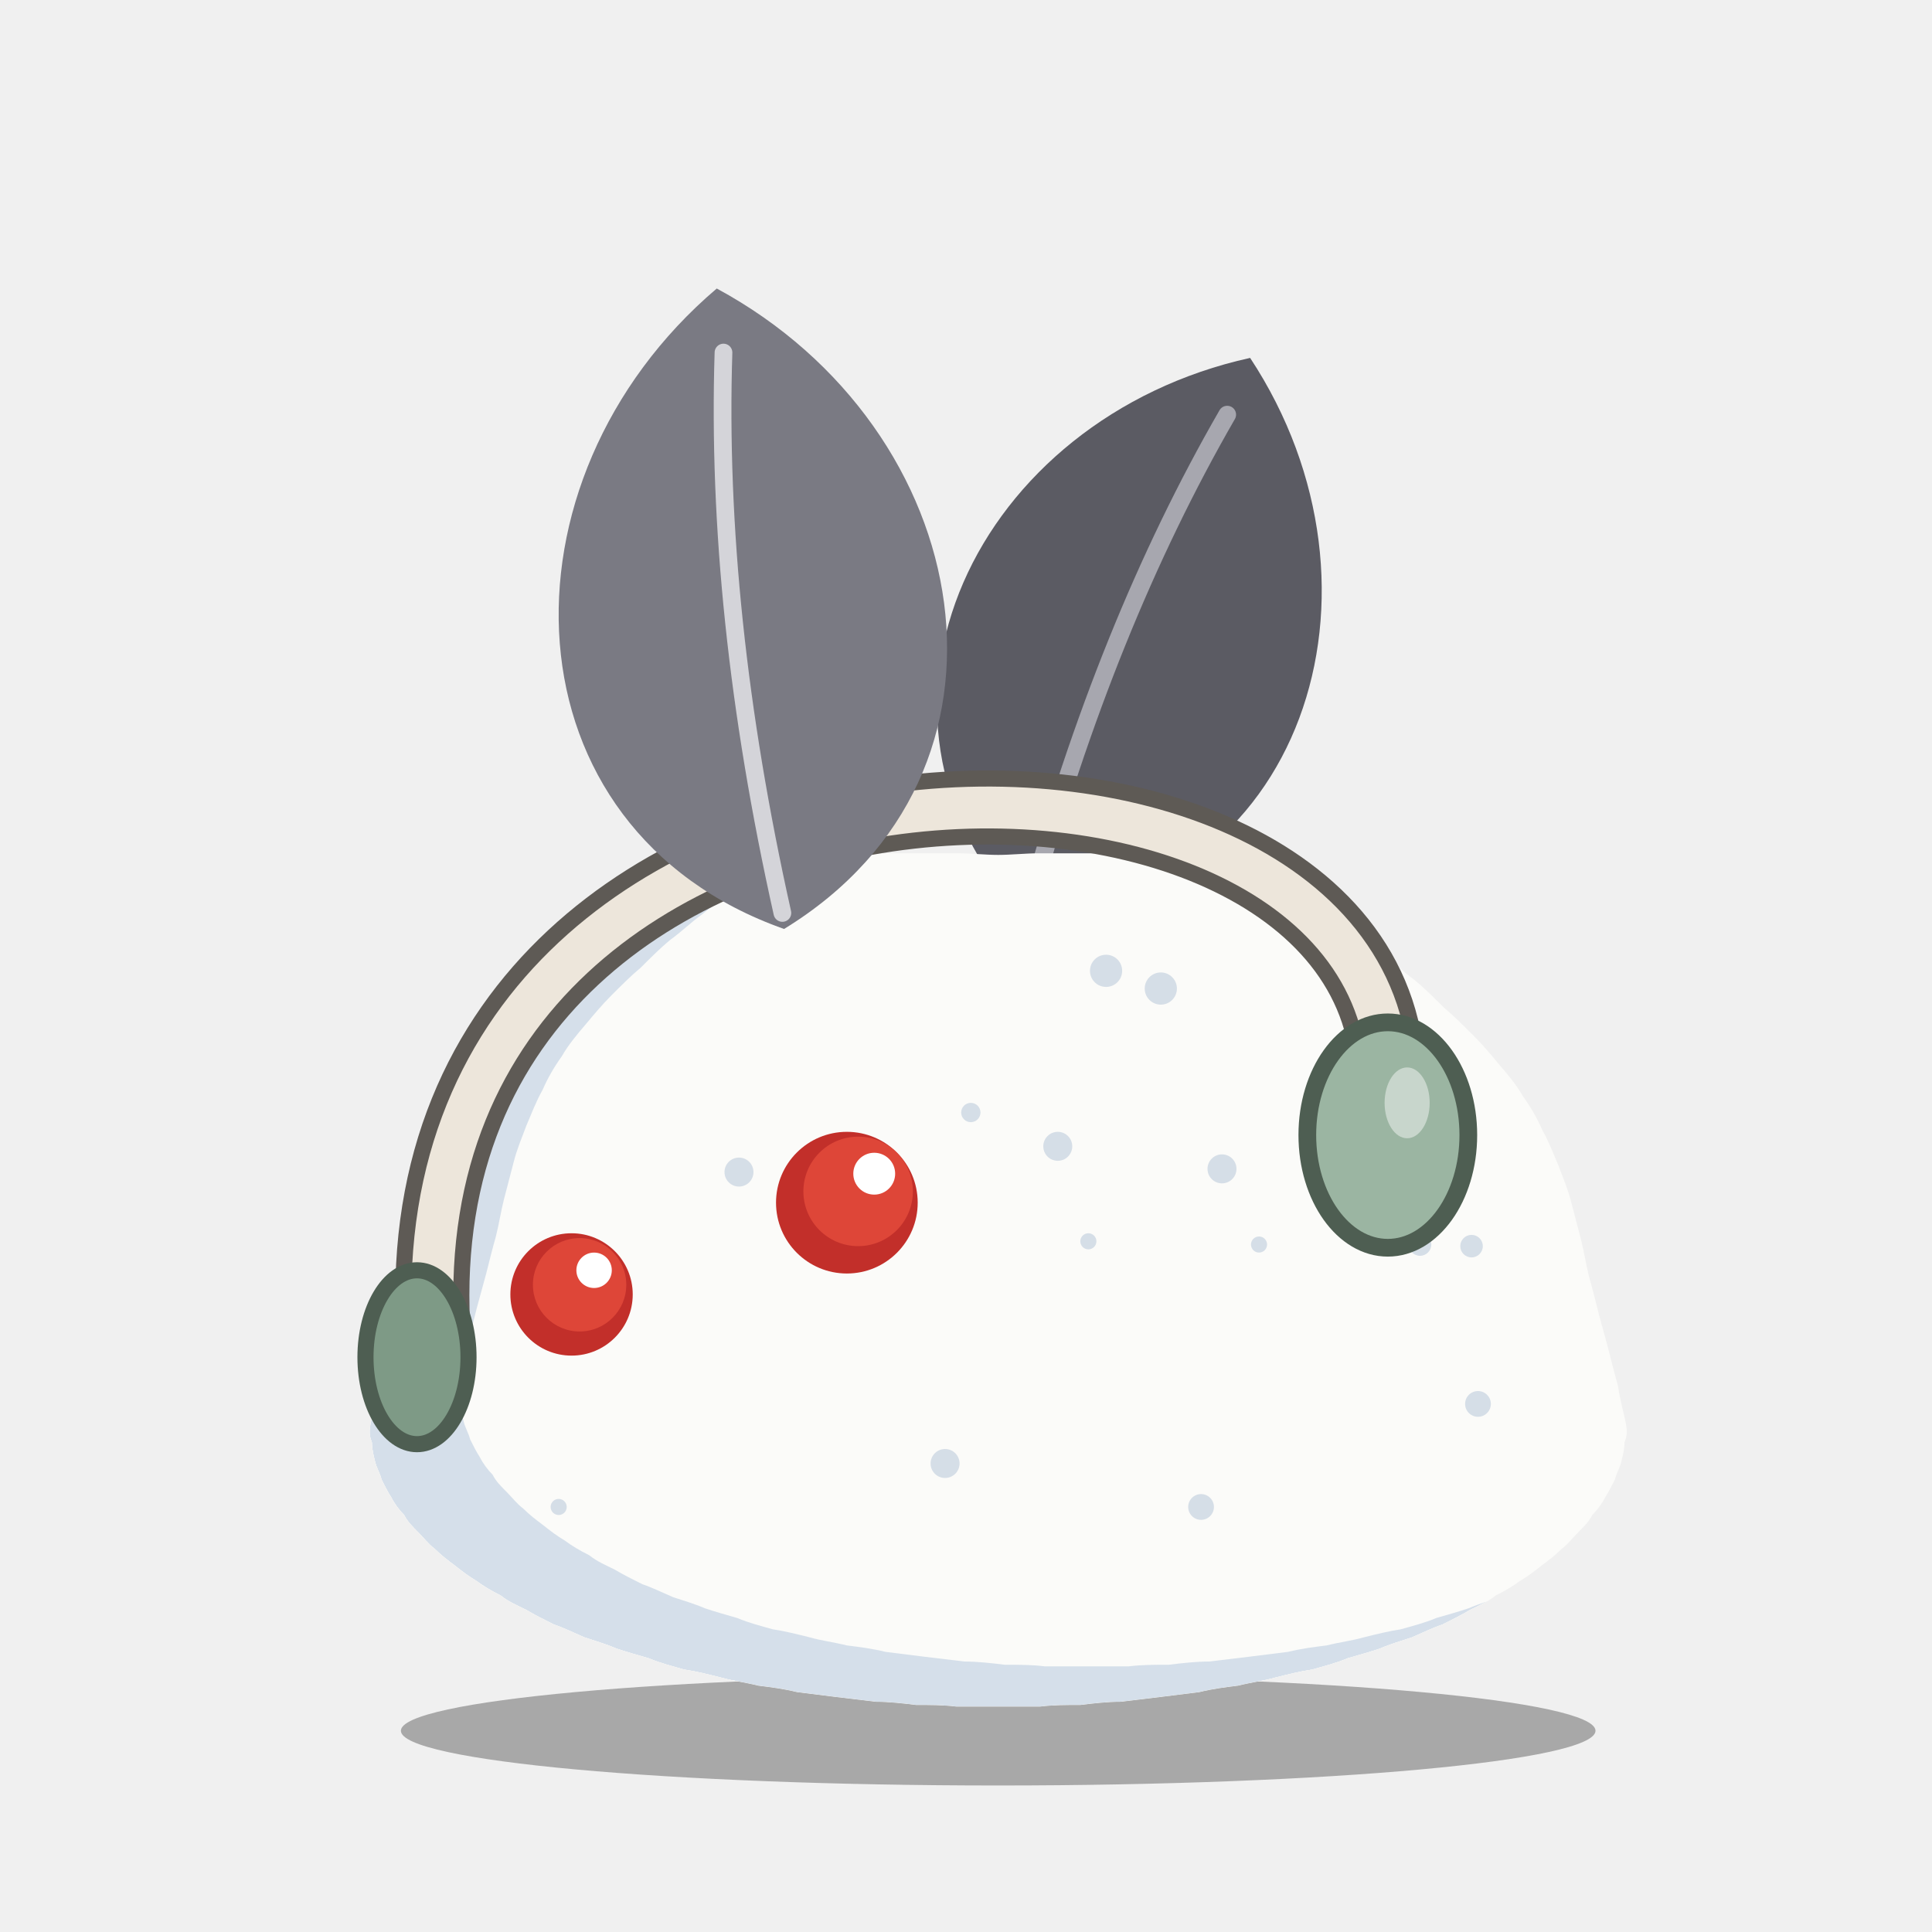
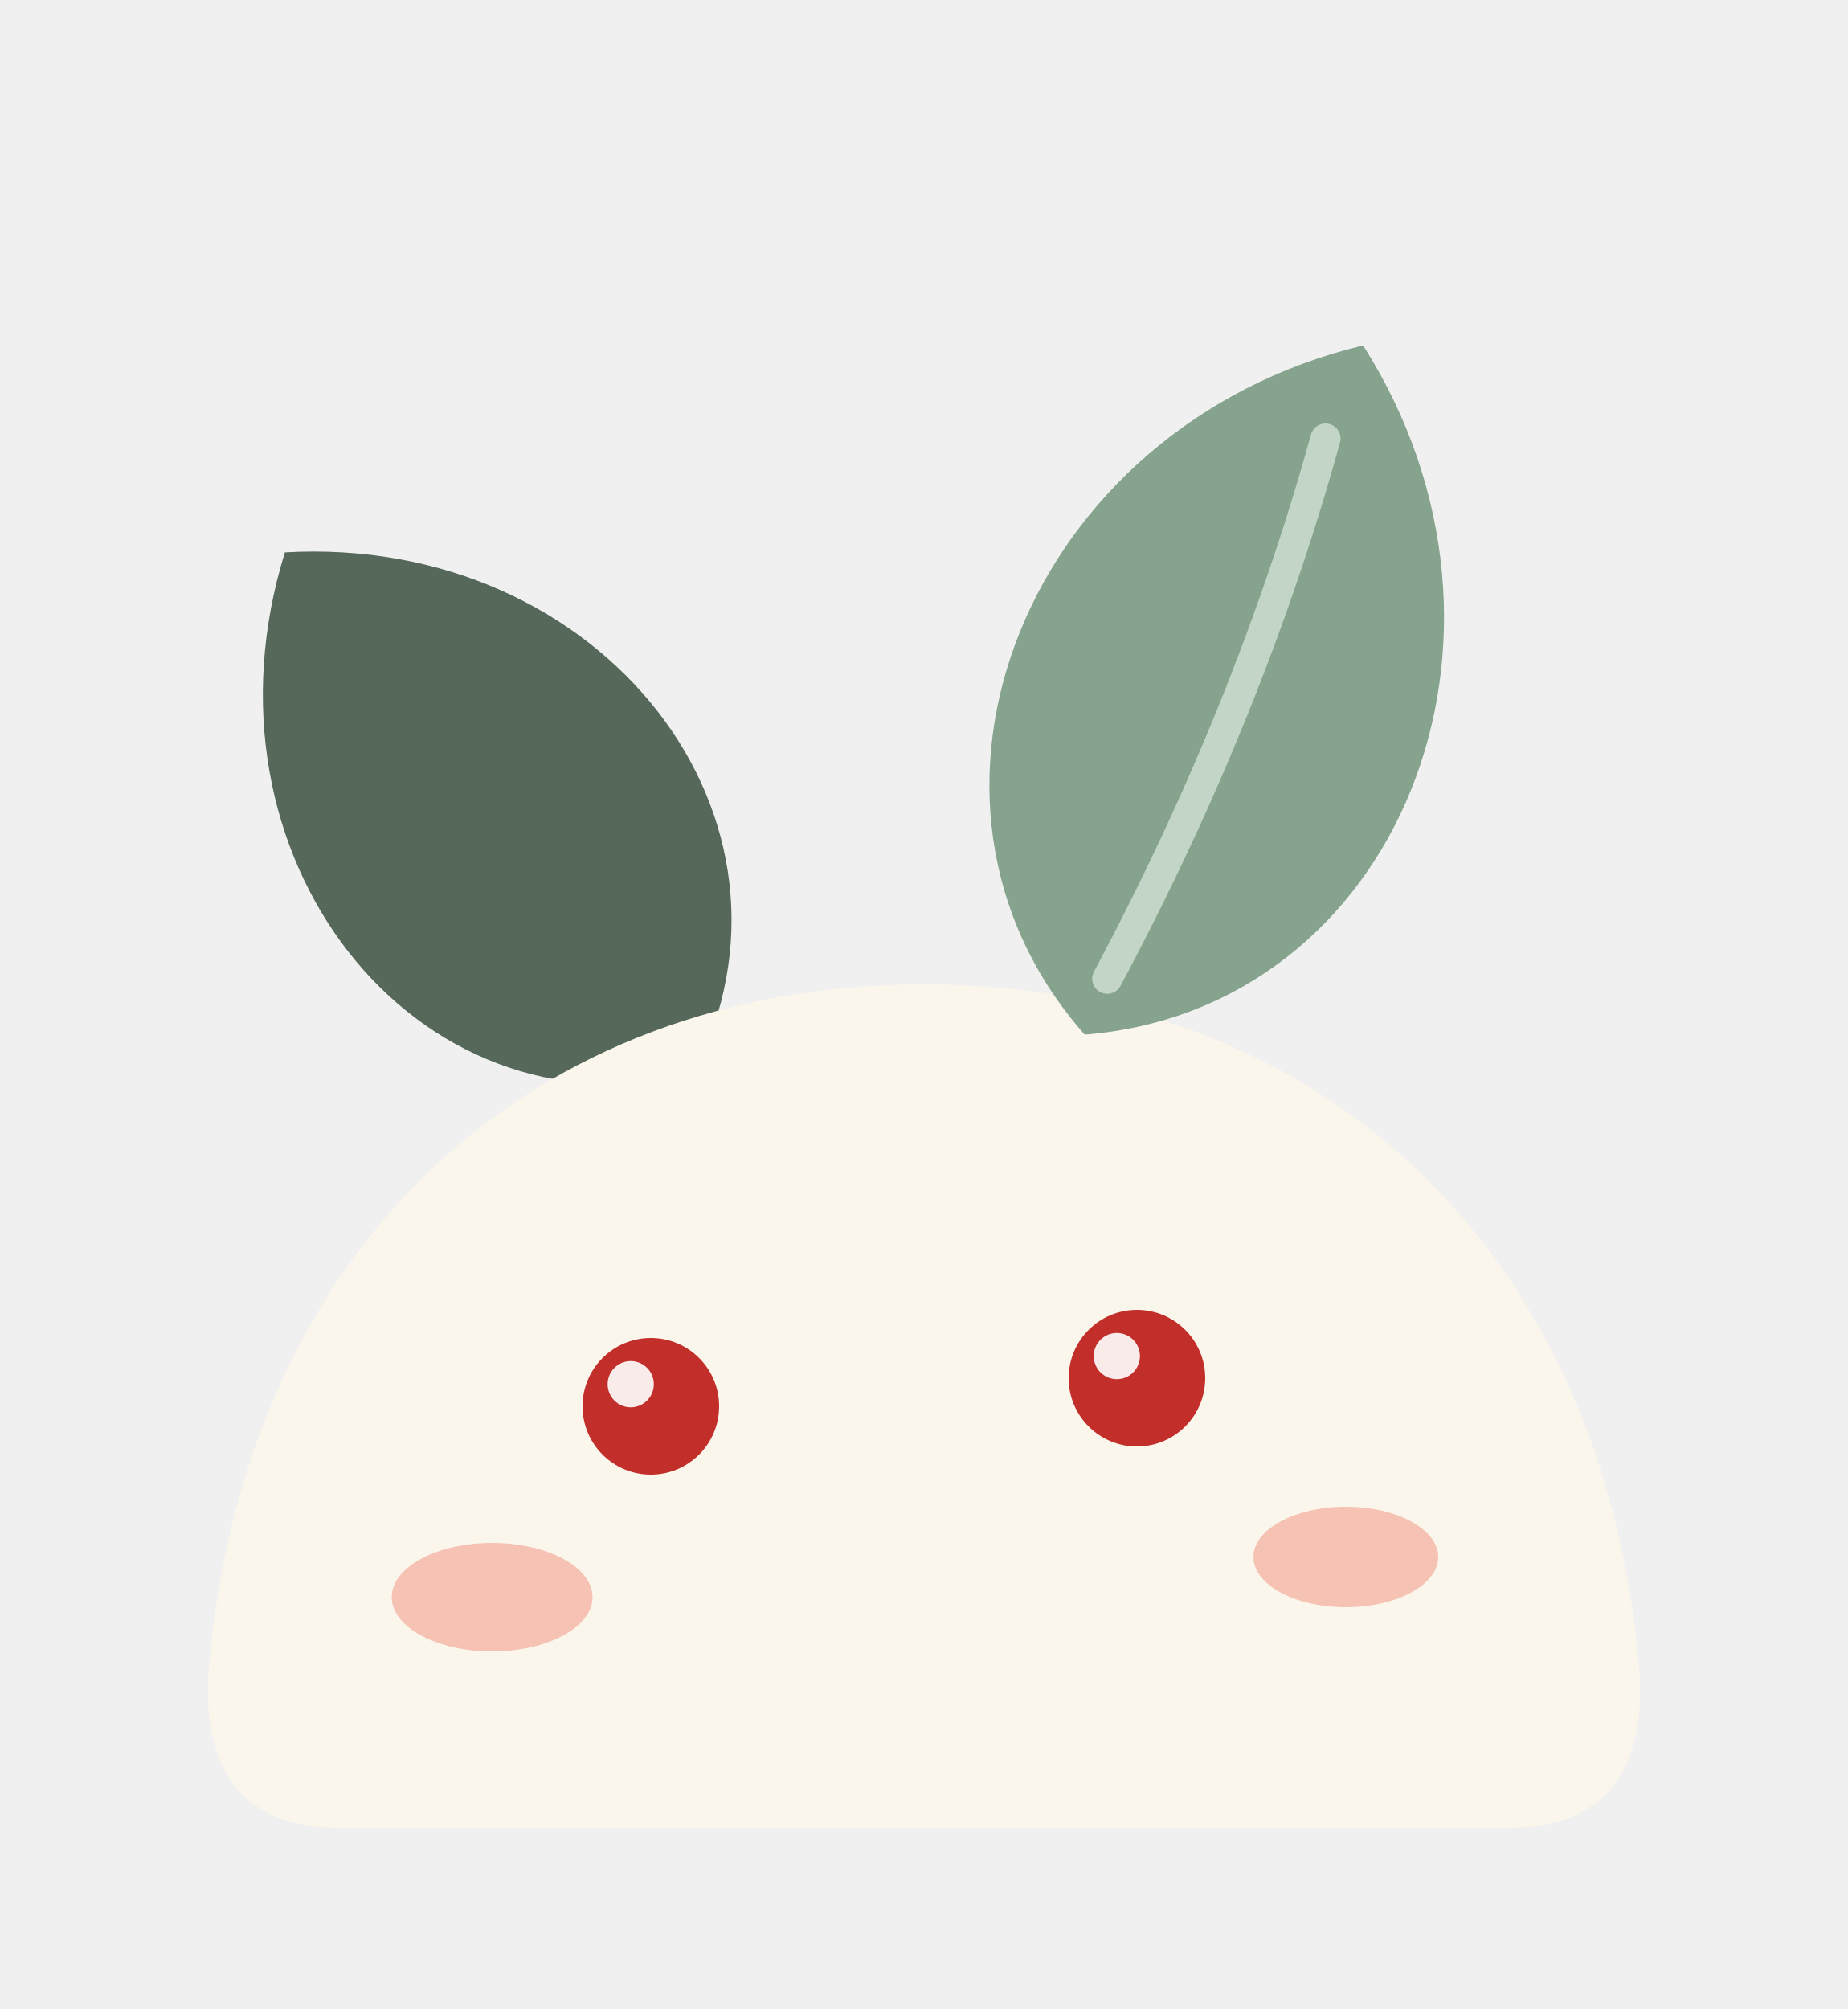
- <svg xmlns="http://www.w3.org/2000/svg" viewBox="0 -6 120 120" aria-hidden="true">
-   <defs>
-     <clipPath id="yk15k4lxdc">
-       <path d="M97 82.5 C97.1 83.1 97 83.3 96.9 83.6 C96.9 84 96.8 84.4 96.7 84.8 C96.6 85.2 96.4 85.5 96.3 85.9 C96.1 86.3 95.9 86.7 95.7 87 C95.5 87.4 95.2 87.8 94.9 88.1 C94.7 88.5 94.4 88.8 94 89.2 C93.7 89.5 93.4 89.9 93 90.2 C92.6 90.6 92.2 90.9 91.8 91.2 C91.3 91.6 90.9 91.9 90.4 92.2 C90 92.5 89.5 92.8 88.9 93.1 C88.4 93.5 87.9 93.7 87.3 94 C86.8 94.3 86.2 94.6 85.6 94.9 C85 95.1 84.4 95.4 83.7 95.7 C83.1 95.9 82.4 96.1 81.7 96.4 C81.1 96.6 80.4 96.8 79.7 97 C79 97.3 78.2 97.5 77.5 97.7 C76.8 97.8 76 98 75.2 98.2 C74.5 98.4 73.7 98.5 72.9 98.7 C72.1 98.8 71.3 98.9 70.5 99.1 C69.7 99.2 68.9 99.3 68.1 99.4 C67.3 99.5 66.4 99.6 65.6 99.7 C64.8 99.7 63.9 99.8 63.1 99.9 C62.2 99.9 61.4 99.9 60.6 100 C59.7 100 58.9 100 58 100 C57.1 100 56.3 100 55.4 100 C54.6 99.9 53.8 99.9 52.9 99.9 C52.1 99.8 51.2 99.7 50.4 99.7 C49.6 99.6 48.7 99.5 47.9 99.4 C47.1 99.3 46.3 99.2 45.5 99.1 C44.7 98.9 43.9 98.8 43.1 98.7 C42.3 98.5 41.5 98.4 40.8 98.2 C40 98 39.2 97.8 38.5 97.7 C37.8 97.5 37 97.3 36.3 97 C35.6 96.8 34.9 96.6 34.3 96.4 C33.6 96.1 32.9 95.9 32.3 95.7 C31.6 95.4 31 95.1 30.4 94.9 C29.8 94.6 29.2 94.3 28.7 94 C28.1 93.7 27.6 93.5 27.1 93.1 C26.5 92.8 26 92.5 25.6 92.2 C25.1 91.9 24.7 91.6 24.2 91.2 C23.8 90.9 23.4 90.6 23 90.2 C22.6 89.9 22.3 89.5 22 89.2 C21.6 88.8 21.3 88.5 21.1 88.1 C20.8 87.8 20.5 87.4 20.3 87 C20.1 86.7 19.9 86.3 19.7 85.9 C19.6 85.5 19.4 85.2 19.3 84.8 C19.2 84.4 19.1 84 19.1 83.6 C19 83.3 18.9 83.1 19 82.5 C19.1 81.9 19.4 80.9 19.5 80.1 C19.7 79.4 19.9 78.6 20.1 77.8 C20.3 77.1 20.5 76.3 20.7 75.6 C20.9 74.8 21.1 74 21.3 73.3 C21.5 72.5 21.6 71.8 21.8 71 C22 70.2 22.2 69.5 22.4 68.7 C22.6 67.9 22.9 67.2 23.2 66.4 C23.5 65.7 23.8 64.9 24.2 64.2 C24.5 63.5 24.9 62.8 25.4 62.1 C25.8 61.4 26.3 60.8 26.9 60.1 C27.4 59.5 27.9 58.9 28.5 58.3 C29.1 57.7 29.7 57.1 30.3 56.6 C30.9 56 31.5 55.4 32.1 54.9 C32.8 54.4 33.4 53.8 34.1 53.3 C34.7 52.8 35.4 52.3 36.1 51.8 C36.8 51.3 37.5 50.8 38.2 50.4 C38.9 50 39.7 49.5 40.4 49.2 C41.2 48.8 42 48.5 42.8 48.2 C43.6 47.9 44.5 47.7 45.3 47.5 C46.2 47.4 47 47.2 47.9 47.1 C48.7 47 49.6 47 50.5 47 C51.3 47 52.2 47 53 47 C53.8 47 54.7 47 55.5 47 C56.3 47 57.2 47.1 58 47.1 C58.8 47.1 59.7 47 60.5 47 C61.3 47 62.2 47 63 47 C63.8 47 64.7 47 65.5 47 C66.4 47 67.3 47 68.1 47.1 C69 47.2 69.8 47.4 70.7 47.5 C71.5 47.7 72.4 47.9 73.2 48.2 C74 48.5 74.8 48.8 75.6 49.2 C76.3 49.5 77.1 50 77.8 50.4 C78.5 50.8 79.2 51.3 79.9 51.8 C80.6 52.3 81.3 52.8 81.9 53.3 C82.6 53.8 83.2 54.4 83.9 54.9 C84.5 55.4 85.1 56 85.7 56.6 C86.3 57.1 86.9 57.7 87.5 58.3 C88.1 58.9 88.6 59.5 89.1 60.1 C89.7 60.8 90.2 61.4 90.6 62.1 C91.1 62.8 91.5 63.5 91.8 64.2 C92.2 64.9 92.5 65.7 92.8 66.4 C93.1 67.2 93.4 67.9 93.6 68.7 C93.8 69.5 94 70.2 94.2 71 C94.4 71.8 94.5 72.5 94.7 73.3 C94.9 74 95.1 74.8 95.3 75.6 C95.5 76.3 95.7 77.1 95.9 77.8 C96.1 78.6 96.3 79.4 96.5 80.1 C96.6 80.9 96.9 81.9 97 82.5Z" />
-     </clipPath>
-     <mask id="yk15k4lxdm" maskUnits="userSpaceOnUse" x="-20" y="-20" width="160" height="160">
-       <rect x="-20" y="-20" width="160" height="160" fill="#fff" />
-       <path d="M97 82.5 C97.1 83.1 97 83.3 96.9 83.6 C96.9 84 96.8 84.4 96.7 84.8 C96.6 85.2 96.4 85.5 96.3 85.9 C96.1 86.3 95.9 86.7 95.7 87 C95.5 87.4 95.2 87.8 94.9 88.1 C94.7 88.5 94.4 88.8 94 89.2 C93.7 89.5 93.4 89.9 93 90.2 C92.6 90.6 92.2 90.9 91.8 91.2 C91.3 91.6 90.9 91.9 90.4 92.2 C90 92.5 89.5 92.8 88.9 93.1 C88.4 93.5 87.9 93.7 87.3 94 C86.8 94.3 86.2 94.6 85.6 94.9 C85 95.1 84.4 95.4 83.7 95.7 C83.1 95.9 82.4 96.1 81.7 96.4 C81.1 96.6 80.4 96.8 79.7 97 C79 97.3 78.2 97.5 77.5 97.7 C76.8 97.8 76 98 75.2 98.2 C74.5 98.4 73.7 98.5 72.9 98.7 C72.1 98.8 71.3 98.9 70.5 99.1 C69.7 99.2 68.9 99.3 68.1 99.4 C67.3 99.5 66.4 99.6 65.6 99.7 C64.8 99.7 63.9 99.8 63.1 99.9 C62.2 99.9 61.4 99.9 60.6 100 C59.7 100 58.9 100 58 100 C57.1 100 56.3 100 55.4 100 C54.6 99.9 53.8 99.9 52.9 99.9 C52.1 99.8 51.2 99.7 50.4 99.7 C49.6 99.6 48.7 99.5 47.9 99.4 C47.1 99.3 46.3 99.2 45.5 99.1 C44.7 98.9 43.9 98.8 43.1 98.7 C42.3 98.5 41.5 98.4 40.8 98.2 C40 98 39.2 97.8 38.5 97.7 C37.8 97.5 37 97.3 36.3 97 C35.6 96.8 34.9 96.6 34.3 96.4 C33.6 96.1 32.9 95.9 32.3 95.7 C31.6 95.4 31 95.1 30.4 94.9 C29.8 94.6 29.2 94.3 28.7 94 C28.1 93.7 27.6 93.5 27.1 93.1 C26.5 92.8 26 92.5 25.6 92.2 C25.1 91.9 24.7 91.6 24.2 91.2 C23.8 90.9 23.4 90.6 23 90.2 C22.6 89.9 22.3 89.5 22 89.2 C21.6 88.8 21.3 88.5 21.1 88.1 C20.8 87.8 20.5 87.4 20.3 87 C20.1 86.7 19.9 86.3 19.7 85.9 C19.6 85.5 19.4 85.2 19.3 84.8 C19.2 84.4 19.1 84 19.1 83.6 C19 83.3 18.9 83.1 19 82.5 C19.1 81.9 19.4 80.9 19.5 80.1 C19.7 79.4 19.9 78.6 20.1 77.8 C20.3 77.1 20.5 76.3 20.7 75.6 C20.9 74.8 21.1 74 21.3 73.3 C21.5 72.5 21.6 71.8 21.8 71 C22 70.2 22.2 69.5 22.4 68.7 C22.6 67.9 22.9 67.2 23.2 66.4 C23.5 65.7 23.8 64.9 24.2 64.2 C24.5 63.5 24.9 62.8 25.4 62.1 C25.8 61.4 26.3 60.8 26.9 60.1 C27.4 59.5 27.9 58.9 28.5 58.3 C29.1 57.7 29.7 57.1 30.3 56.6 C30.9 56 31.5 55.4 32.1 54.9 C32.8 54.4 33.4 53.8 34.1 53.3 C34.7 52.8 35.4 52.3 36.1 51.8 C36.8 51.3 37.5 50.8 38.2 50.4 C38.9 50 39.7 49.5 40.4 49.2 C41.2 48.8 42 48.5 42.8 48.2 C43.6 47.9 44.5 47.7 45.3 47.5 C46.2 47.4 47 47.2 47.9 47.1 C48.7 47 49.6 47 50.5 47 C51.3 47 52.2 47 53 47 C53.8 47 54.7 47 55.5 47 C56.3 47 57.2 47.1 58 47.1 C58.8 47.1 59.7 47 60.5 47 C61.3 47 62.2 47 63 47 C63.8 47 64.7 47 65.5 47 C66.4 47 67.3 47 68.1 47.1 C69 47.2 69.8 47.4 70.7 47.5 C71.5 47.7 72.4 47.9 73.2 48.2 C74 48.5 74.8 48.8 75.6 49.2 C76.3 49.5 77.1 50 77.8 50.4 C78.5 50.8 79.2 51.3 79.9 51.8 C80.6 52.3 81.3 52.8 81.9 53.3 C82.6 53.8 83.2 54.4 83.9 54.9 C84.5 55.4 85.1 56 85.7 56.6 C86.3 57.1 86.9 57.7 87.5 58.3 C88.1 58.9 88.6 59.5 89.1 60.1 C89.7 60.8 90.2 61.4 90.6 62.1 C91.1 62.8 91.5 63.5 91.8 64.2 C92.2 64.9 92.5 65.7 92.8 66.4 C93.1 67.2 93.4 67.9 93.6 68.7 C93.8 69.5 94 70.2 94.2 71 C94.4 71.8 94.5 72.5 94.7 73.3 C94.9 74 95.1 74.8 95.3 75.6 C95.5 76.3 95.7 77.1 95.9 77.8 C96.1 78.6 96.3 79.4 96.5 80.1 C96.6 80.9 96.9 81.9 97 82.5Z" fill="#000" transform="translate(-5.5 -2.5)" />
-     </mask>
-   </defs>
-   <g transform="translate(120 0) scale(-1 1)">
-     <ellipse cx="58" cy="101.5" rx="37.1" ry="3.4" fill="#000" opacity=".3" />
-     <g transform="translate(56.4 51) rotate(-22)">
-       <path d="M0 0 C15.8 -7.5 14.3 -27.7 0 -37.5 C-14.2 -27.7 -15.7 -7.5 0 0Z" fill="#5b5b63" />
-       <path d="M0 -1 Q2.1 -18.7 0 -33.7" fill="none" stroke="#b4b4bc" stroke-width="1.1" stroke-linecap="round" opacity=".85" />
+ <svg xmlns="http://www.w3.org/2000/svg" viewBox="14 4 92 100">
+   <g transform="translate(0 7)">
+     <g transform="translate(48.5 50.5) rotate(-38)">
+       <path data-leaf="back" d="M0 0C13-6 13-24 0-33C-13-24-13-6 0 0Z" fill="#55685A" />
    </g>
-     <path d="M97 82.5 C97.1 83.1 97 83.3 96.9 83.6 C96.9 84 96.8 84.4 96.7 84.8 C96.6 85.2 96.4 85.5 96.3 85.9 C96.1 86.3 95.9 86.7 95.7 87 C95.5 87.4 95.2 87.8 94.9 88.1 C94.7 88.5 94.4 88.8 94 89.2 C93.7 89.5 93.4 89.9 93 90.2 C92.6 90.6 92.2 90.9 91.8 91.2 C91.3 91.6 90.9 91.9 90.4 92.2 C90 92.5 89.5 92.8 88.9 93.1 C88.4 93.5 87.9 93.7 87.3 94 C86.8 94.3 86.2 94.6 85.6 94.9 C85 95.1 84.4 95.4 83.7 95.7 C83.1 95.9 82.4 96.1 81.7 96.4 C81.1 96.6 80.4 96.8 79.7 97 C79 97.3 78.2 97.5 77.5 97.7 C76.8 97.8 76 98 75.2 98.2 C74.5 98.4 73.7 98.5 72.9 98.7 C72.1 98.8 71.3 98.9 70.5 99.1 C69.7 99.2 68.9 99.3 68.1 99.4 C67.3 99.5 66.4 99.6 65.6 99.7 C64.8 99.7 63.9 99.8 63.1 99.9 C62.2 99.9 61.4 99.9 60.6 100 C59.7 100 58.9 100 58 100 C57.1 100 56.3 100 55.4 100 C54.6 99.9 53.8 99.9 52.9 99.9 C52.1 99.8 51.2 99.7 50.4 99.7 C49.6 99.6 48.7 99.5 47.9 99.4 C47.1 99.3 46.3 99.2 45.5 99.1 C44.7 98.9 43.9 98.8 43.1 98.7 C42.3 98.5 41.5 98.4 40.8 98.2 C40 98 39.2 97.8 38.5 97.7 C37.8 97.5 37 97.3 36.3 97 C35.6 96.8 34.9 96.6 34.3 96.4 C33.6 96.1 32.9 95.9 32.3 95.7 C31.6 95.4 31 95.1 30.4 94.9 C29.8 94.6 29.2 94.3 28.7 94 C28.1 93.7 27.6 93.5 27.1 93.1 C26.5 92.8 26 92.5 25.6 92.2 C25.1 91.9 24.7 91.6 24.2 91.2 C23.8 90.9 23.4 90.6 23 90.2 C22.6 89.9 22.3 89.5 22 89.2 C21.6 88.8 21.3 88.5 21.1 88.1 C20.8 87.8 20.5 87.4 20.3 87 C20.1 86.7 19.9 86.3 19.7 85.9 C19.6 85.5 19.4 85.2 19.3 84.8 C19.2 84.4 19.1 84 19.1 83.6 C19 83.3 18.9 83.1 19 82.5 C19.1 81.9 19.4 80.9 19.5 80.1 C19.7 79.4 19.9 78.6 20.1 77.8 C20.3 77.1 20.5 76.3 20.7 75.6 C20.9 74.8 21.1 74 21.3 73.3 C21.5 72.5 21.6 71.8 21.8 71 C22 70.2 22.2 69.5 22.4 68.7 C22.6 67.9 22.9 67.2 23.2 66.4 C23.5 65.7 23.8 64.9 24.2 64.2 C24.5 63.5 24.9 62.8 25.4 62.1 C25.8 61.4 26.3 60.8 26.9 60.1 C27.4 59.5 27.9 58.9 28.5 58.3 C29.1 57.7 29.7 57.1 30.3 56.6 C30.9 56 31.5 55.4 32.1 54.9 C32.8 54.4 33.4 53.8 34.1 53.3 C34.7 52.8 35.4 52.3 36.1 51.8 C36.8 51.3 37.5 50.8 38.2 50.4 C38.9 50 39.7 49.5 40.4 49.2 C41.2 48.8 42 48.5 42.8 48.2 C43.6 47.9 44.5 47.7 45.3 47.5 C46.2 47.4 47 47.2 47.9 47.1 C48.7 47 49.6 47 50.5 47 C51.3 47 52.2 47 53 47 C53.8 47 54.7 47 55.5 47 C56.3 47 57.2 47.1 58 47.1 C58.8 47.1 59.7 47 60.5 47 C61.3 47 62.2 47 63 47 C63.8 47 64.7 47 65.5 47 C66.4 47 67.3 47 68.1 47.1 C69 47.2 69.8 47.4 70.7 47.5 C71.5 47.7 72.4 47.9 73.2 48.2 C74 48.5 74.8 48.8 75.6 49.2 C76.3 49.5 77.1 50 77.8 50.4 C78.5 50.8 79.2 51.3 79.9 51.8 C80.6 52.3 81.3 52.8 81.9 53.3 C82.6 53.8 83.2 54.4 83.9 54.9 C84.5 55.4 85.1 56 85.7 56.6 C86.3 57.1 86.9 57.7 87.5 58.3 C88.1 58.9 88.6 59.5 89.1 60.1 C89.7 60.8 90.2 61.4 90.6 62.1 C91.1 62.8 91.5 63.5 91.8 64.2 C92.2 64.9 92.5 65.7 92.8 66.4 C93.1 67.2 93.4 67.9 93.6 68.7 C93.8 69.5 94 70.2 94.2 71 C94.4 71.8 94.5 72.5 94.7 73.3 C94.9 74 95.1 74.8 95.3 75.6 C95.5 76.3 95.7 77.1 95.9 77.8 C96.1 78.6 96.3 79.4 96.5 80.1 C96.6 80.9 96.9 81.9 97 82.5Z" fill="#FBFBF9" />
-     <g clip-path="url(#yk15k4lxdc)">
-       <path d="M97 82.5 C97.1 83.1 97 83.3 96.9 83.6 C96.9 84 96.8 84.4 96.7 84.8 C96.6 85.2 96.4 85.5 96.3 85.9 C96.1 86.3 95.9 86.7 95.7 87 C95.5 87.4 95.2 87.8 94.9 88.1 C94.7 88.5 94.4 88.8 94 89.2 C93.7 89.5 93.4 89.9 93 90.2 C92.6 90.6 92.2 90.9 91.8 91.2 C91.3 91.6 90.9 91.9 90.4 92.2 C90 92.5 89.5 92.8 88.9 93.1 C88.4 93.5 87.9 93.7 87.3 94 C86.8 94.3 86.2 94.6 85.6 94.9 C85 95.1 84.4 95.4 83.7 95.7 C83.1 95.9 82.4 96.1 81.7 96.4 C81.1 96.6 80.4 96.8 79.7 97 C79 97.3 78.2 97.5 77.5 97.7 C76.8 97.8 76 98 75.2 98.2 C74.5 98.4 73.7 98.5 72.9 98.7 C72.1 98.8 71.3 98.9 70.5 99.1 C69.7 99.2 68.9 99.3 68.1 99.4 C67.3 99.5 66.4 99.6 65.6 99.7 C64.8 99.7 63.9 99.8 63.1 99.9 C62.2 99.9 61.4 99.9 60.6 100 C59.7 100 58.9 100 58 100 C57.1 100 56.3 100 55.4 100 C54.6 99.9 53.8 99.9 52.9 99.9 C52.1 99.8 51.2 99.7 50.4 99.7 C49.6 99.6 48.7 99.5 47.9 99.4 C47.1 99.3 46.3 99.2 45.5 99.1 C44.7 98.9 43.9 98.8 43.1 98.7 C42.3 98.5 41.5 98.4 40.8 98.2 C40 98 39.2 97.8 38.5 97.7 C37.8 97.5 37 97.3 36.3 97 C35.6 96.8 34.9 96.6 34.3 96.4 C33.6 96.1 32.9 95.9 32.3 95.7 C31.6 95.4 31 95.1 30.4 94.9 C29.8 94.6 29.2 94.3 28.7 94 C28.1 93.7 27.6 93.5 27.1 93.1 C26.5 92.8 26 92.5 25.6 92.2 C25.1 91.9 24.7 91.6 24.2 91.2 C23.8 90.9 23.4 90.6 23 90.2 C22.6 89.9 22.3 89.5 22 89.2 C21.6 88.8 21.3 88.5 21.1 88.1 C20.8 87.8 20.5 87.4 20.3 87 C20.1 86.7 19.9 86.3 19.7 85.9 C19.6 85.5 19.4 85.2 19.3 84.8 C19.2 84.4 19.1 84 19.1 83.6 C19 83.3 18.9 83.1 19 82.5 C19.1 81.9 19.4 80.9 19.5 80.1 C19.7 79.4 19.9 78.6 20.1 77.8 C20.3 77.1 20.5 76.3 20.7 75.6 C20.9 74.8 21.1 74 21.3 73.3 C21.5 72.5 21.6 71.8 21.8 71 C22 70.2 22.2 69.5 22.4 68.7 C22.6 67.9 22.9 67.2 23.2 66.4 C23.5 65.7 23.8 64.9 24.2 64.2 C24.5 63.5 24.9 62.8 25.4 62.1 C25.8 61.4 26.3 60.8 26.9 60.1 C27.4 59.5 27.9 58.9 28.5 58.3 C29.1 57.7 29.7 57.1 30.3 56.6 C30.9 56 31.5 55.4 32.1 54.9 C32.8 54.4 33.4 53.8 34.1 53.3 C34.7 52.8 35.4 52.3 36.1 51.8 C36.8 51.3 37.5 50.8 38.2 50.4 C38.9 50 39.7 49.5 40.4 49.2 C41.2 48.8 42 48.5 42.8 48.2 C43.6 47.9 44.5 47.7 45.3 47.5 C46.2 47.4 47 47.2 47.9 47.1 C48.7 47 49.6 47 50.5 47 C51.3 47 52.2 47 53 47 C53.8 47 54.7 47 55.5 47 C56.3 47 57.2 47.1 58 47.1 C58.8 47.1 59.7 47 60.5 47 C61.3 47 62.2 47 63 47 C63.8 47 64.7 47 65.5 47 C66.4 47 67.3 47 68.1 47.1 C69 47.2 69.8 47.4 70.7 47.5 C71.5 47.7 72.4 47.9 73.2 48.2 C74 48.5 74.8 48.8 75.6 49.2 C76.3 49.5 77.1 50 77.8 50.4 C78.5 50.8 79.2 51.3 79.9 51.8 C80.6 52.3 81.3 52.8 81.9 53.3 C82.6 53.8 83.2 54.4 83.9 54.9 C84.5 55.4 85.1 56 85.7 56.6 C86.3 57.1 86.9 57.7 87.5 58.3 C88.1 58.9 88.6 59.5 89.1 60.1 C89.7 60.8 90.2 61.4 90.6 62.1 C91.1 62.8 91.5 63.5 91.8 64.2 C92.2 64.9 92.5 65.7 92.8 66.4 C93.1 67.2 93.4 67.9 93.6 68.7 C93.8 69.5 94 70.2 94.2 71 C94.4 71.8 94.5 72.5 94.7 73.3 C94.9 74 95.1 74.8 95.3 75.6 C95.5 76.3 95.7 77.1 95.9 77.8 C96.1 78.6 96.3 79.4 96.5 80.1 C96.6 80.9 96.9 81.9 97 82.5Z" fill="#CFDAE8" fill-opacity=".85" mask="url(#yk15k4lxdm)" />
-       <circle cx="44.1" cy="66.6" r="0.9" fill="#B7C6D8" opacity=".55" />
-       <circle cx="28.2" cy="81.2" r="0.8" fill="#B7C6D8" opacity=".55" />
-       <circle cx="85.3" cy="87.6" r="0.5" fill="#B7C6D8" opacity=".55" />
-       <circle cx="54.3" cy="65.2" r="0.9" fill="#B7C6D8" opacity=".55" />
-       <circle cx="61.3" cy="84.9" r="0.9" fill="#B7C6D8" opacity=".55" />
-       <circle cx="45.4" cy="87.6" r="0.8" fill="#B7C6D8" opacity=".55" />
-       <circle cx="51.3" cy="54.3" r="1" fill="#B7C6D8" opacity=".55" />
-       <circle cx="59.7" cy="63.1" r="0.6" fill="#B7C6D8" opacity=".55" />
-       <circle cx="31.8" cy="71.3" r="0.7" fill="#B7C6D8" opacity=".55" />
-       <circle cx="47.9" cy="55.4" r="1" fill="#B7C6D8" opacity=".55" />
-       <circle cx="74.1" cy="66.8" r="0.9" fill="#B7C6D8" opacity=".55" />
-       <circle cx="28.6" cy="71.4" r="0.7" fill="#B7C6D8" opacity=".55" />
-       <circle cx="52.4" cy="71.1" r="0.5" fill="#B7C6D8" opacity=".55" />
-       <circle cx="41.8" cy="71.3" r="0.5" fill="#B7C6D8" opacity=".55" />
+     <path d="M31 88C26 88 24 85 24.4 80C26.2 59 40.5 46 60 46C79.5 46 93.8 59 95.6 80C96 85 94 88 89 88Z" fill="#FBF6EC" />
+     <g transform="translate(68 48.5) rotate(22)">
+       <g data-leaf="front">
+         <path d="M0 0C14-7 14-27 0-37C-14-27-14-7 0 0Z" fill="#86A38D" />
+         <path d="M0-3Q1.6-18 0-32" stroke="#C3D5C6" stroke-width="1.5" fill="none" stroke-linecap="round" />
+       </g>
    </g>
-     <path d="M33.8 62.5 C31.8 36.1 95.1 36.1 93.1 76.3" fill="none" stroke="#5E5A55" stroke-width="4.6" stroke-linecap="round" />
-     <path d="M33.8 62.5 C31.8 36.1 95.1 36.1 93.1 76.3" fill="none" stroke="#EDE6DB" stroke-width="2.6" stroke-linecap="round" />
-     <g transform="translate(71.3 51.7) rotate(6)">
-       <path d="M0 0 C16.8 -8 15.2 -29.6 0 -40 C-15.2 -29.6 -16.8 -8 0 0Z" fill="#7a7a83" />
-       <path d="M0 -1 Q2.2 -20 0 -36" fill="none" stroke="#e4e4e7" stroke-width="1.1" stroke-linecap="round" opacity=".85" />
+     <ellipse cx="38.5" cy="76.5" rx="5" ry="2.7" fill="#F2A08E" opacity=".6" />
+     <ellipse cx="81" cy="74.5" rx="4.6" ry="2.5" fill="#F2A08E" opacity=".6" />
+     <g data-eyes="">
+       <circle cx="46.4" cy="67" r="3.4" fill="#C22F2A" />
+       <circle cx="70.6" cy="65.6" r="3.4" fill="#C22F2A" />
+       <circle cx="45.4" cy="65.9" r="1.15" fill="#FFF" opacity=".9" />
+       <circle cx="69.6" cy="64.5" r="1.15" fill="#FFF" opacity=".9" />
    </g>
-     <circle cx="67.4" cy="68.7" r="4.4" fill="#C22F2A" />
-     <circle cx="66.7" cy="68" r="3.4" fill="#DE4638" />
-     <circle cx="65.7" cy="66.9" r="1.3" fill="#fff" />
-     <circle cx="84.5" cy="74.4" r="3.8" fill="#C22F2A" />
-     <circle cx="84" cy="73.8" r="2.9" fill="#DE4638" />
-     <circle cx="83.1" cy="72.9" r="1.1" fill="#fff" />
-     <ellipse cx="94.1" cy="78.3" rx="3.2" ry="5.4" fill="#7E9A86" stroke="#4E5E52" stroke-width="1" />
-     <ellipse cx="33.8" cy="64.5" rx="5" ry="7" fill="#9BB5A2" stroke="#4E5E52" stroke-width="1.1" />
-     <ellipse cx="32.6" cy="62.5" rx="1.4" ry="2.2" fill="#fff" opacity=".45" />
  </g>
</svg>
